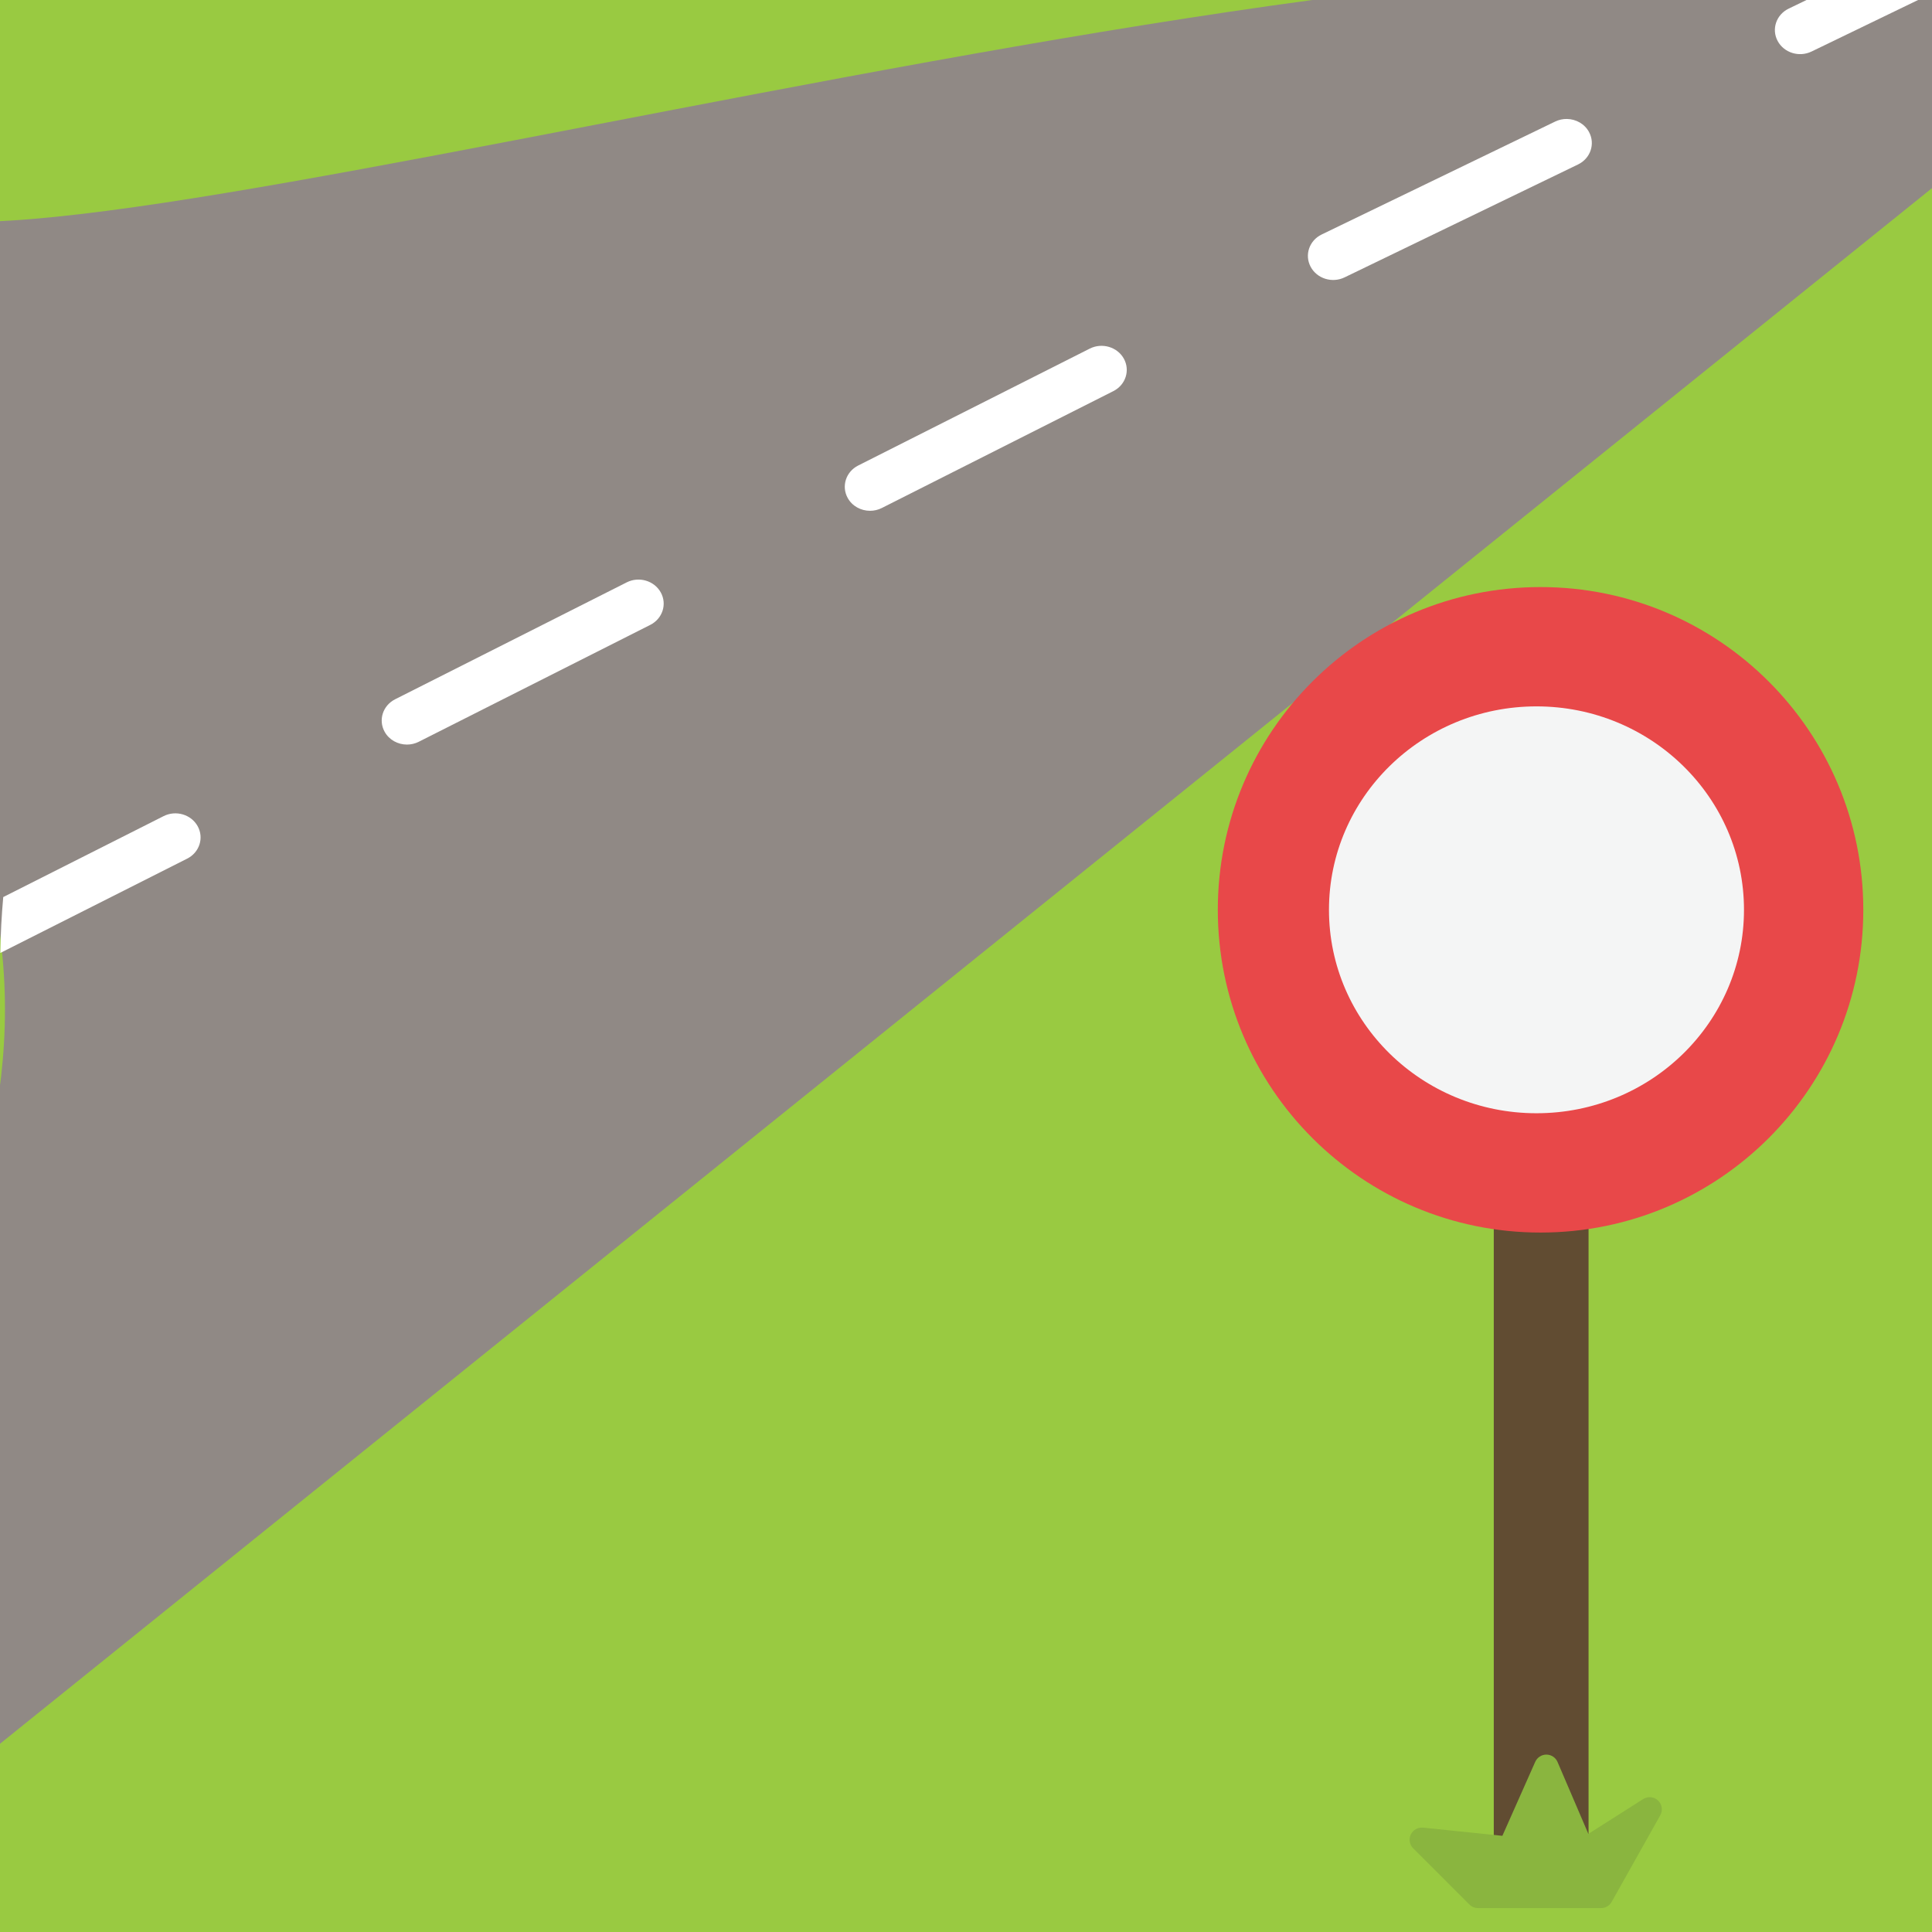
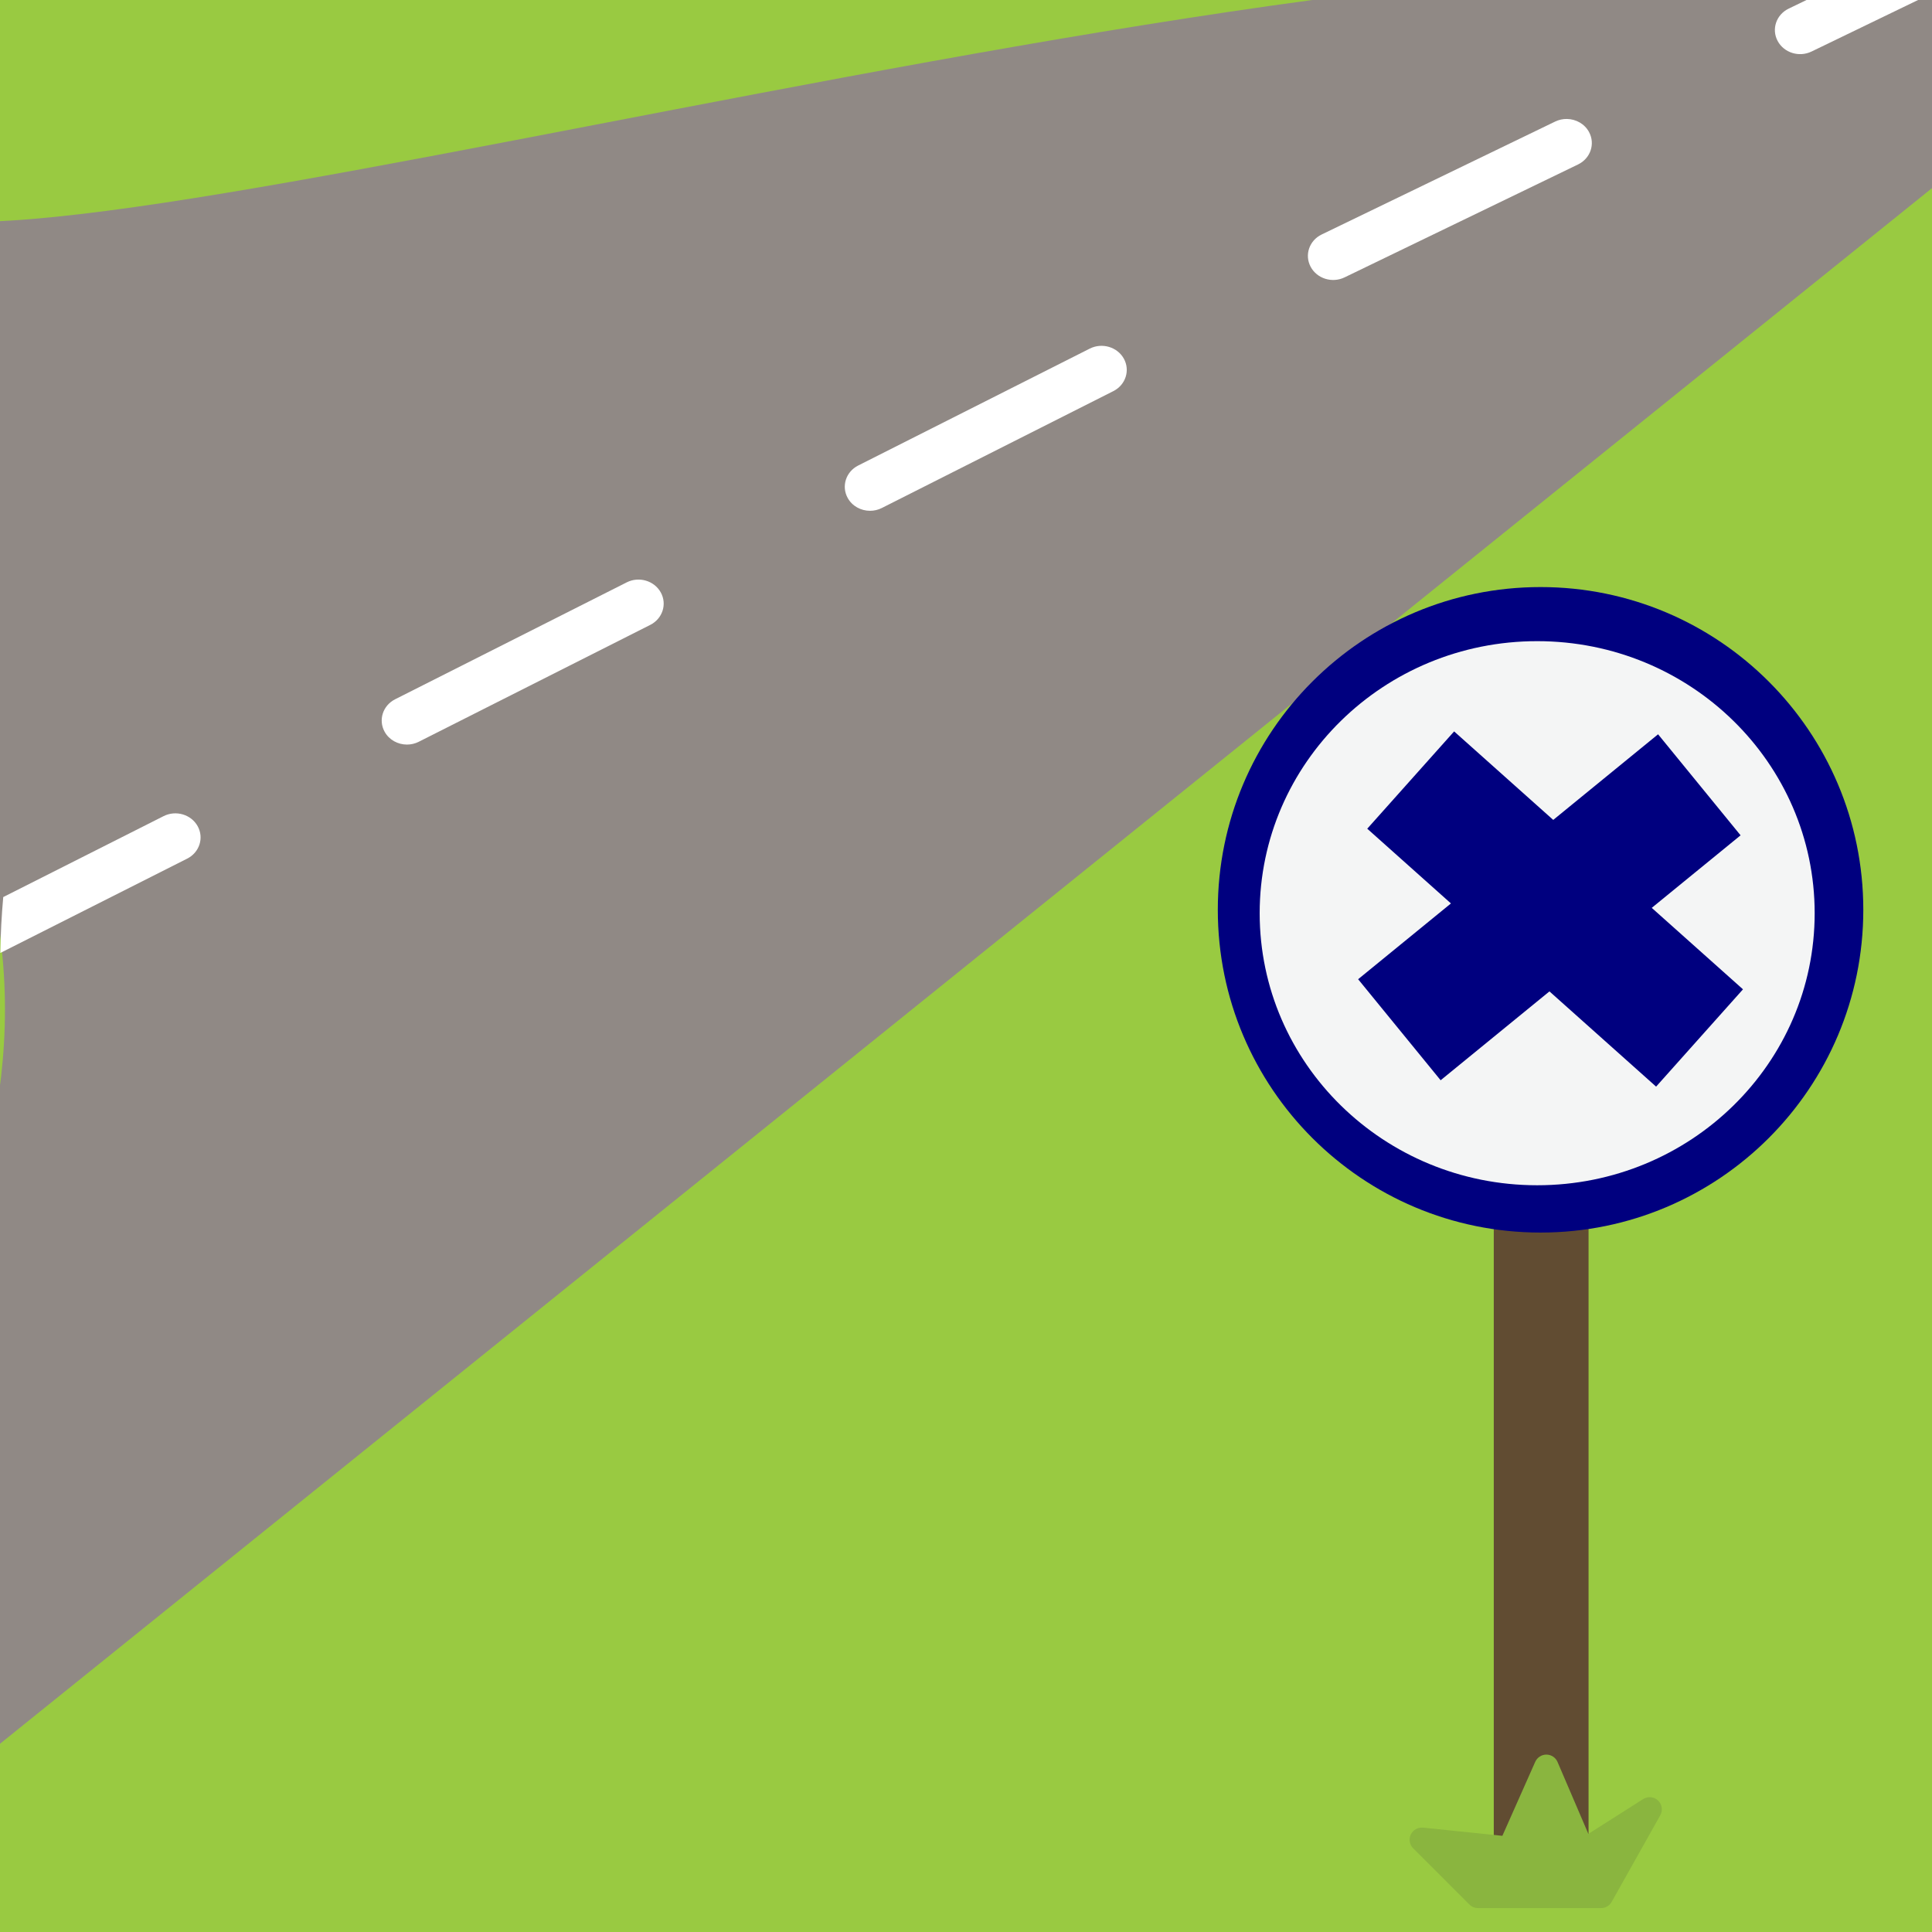
<svg xmlns="http://www.w3.org/2000/svg" version="1.1" id="Layer_1" viewBox="0 0 473.958 473.958" xml:space="preserve">
  <defs id="defs6" />
  <ellipse style="fill:#99ca41;stroke-width:1.52" cx="223.49" cy="255.492" id="circle1" rx="373.466" ry="347.466" />
  <path style="fill:#908985;stroke-width:1.014" d="m -7.114,54.442 c -133.081,0 -4.013,56.691 7.727,180.315 C 9.372,326.991 -80.937,390.778 -3.599,430.679 L 507.806,18.899 C 467.693,-58.028 86.02,54.442 -7.114,54.442 Z" id="path1" />
  <g id="g4" transform="matrix(0.8265225,0,0,0.7882928,0.01405168,49.49249)">
    <path style="fill:#ffffff" d="m 58.646,194.317 c -1.931,-3.648 -6.458,-5.051 -10.114,-3.113 L 0.945,216.386 c -0.494,5.744 -0.786,11.54 -0.864,17.392 l 55.453,-29.35 c 3.655,-1.928 5.047,-6.455 3.112,-10.111 z" id="path2" />
    <path style="fill:#ffffff" d="m 323.428,45.709 -68.721,36.374 c -3.656,1.934 -5.048,6.462 -3.113,10.114 1.34,2.537 3.936,3.981 6.623,3.981 1.179,0 2.38,-0.277 3.495,-0.868 l 68.721,-36.374 c 3.656,-1.934 5.048,-6.462 3.113,-10.114 -1.934,-3.644 -6.462,-5.051 -10.118,-3.113 z" id="path3" />
    <path style="fill:#ffffff" d="m 185.982,118.457 -68.721,36.377 c -3.656,1.934 -5.048,6.462 -3.113,10.114 1.34,2.537 3.936,3.981 6.623,3.981 1.179,0 2.38,-0.277 3.495,-0.868 l 68.721,-36.377 c 3.656,-1.934 5.048,-6.462 3.113,-10.114 -1.934,-3.652 -6.462,-5.052 -10.118,-3.113 z" id="path4" />
  </g>
  <g id="g4-8" transform="matrix(-0.8264028,-0.01406125,0.01341087,-0.7881787,596.5159,108.6214)">
    <path style="fill:#ffffff" d="m 58.646,194.317 c -1.931,-3.648 -6.458,-5.051 -10.114,-3.113 L 0.945,216.386 c -0.494,5.744 -0.786,11.54 -0.864,17.392 l 55.453,-29.35 c 3.655,-1.928 5.047,-6.455 3.112,-10.111 z" id="path2-1" />
    <path style="fill:#ffffff" d="m 323.428,45.709 -68.721,36.374 c -3.656,1.934 -5.048,6.462 -3.113,10.114 1.34,2.537 3.936,3.981 6.623,3.981 1.179,0 2.38,-0.277 3.495,-0.868 l 68.721,-36.374 c 3.656,-1.934 5.048,-6.462 3.113,-10.114 -1.934,-3.644 -6.462,-5.051 -10.118,-3.113 z" id="path3-3" />
    <path style="fill:#ffffff" d="m 185.982,118.457 -68.721,36.377 c -3.656,1.934 -5.048,6.462 -3.113,10.114 1.34,2.537 3.936,3.981 6.623,3.981 1.179,0 2.38,-0.277 3.495,-0.868 l 68.721,-36.377 c 3.656,-1.934 5.048,-6.462 3.113,-10.114 -1.934,-3.652 -6.462,-5.052 -10.118,-3.113 z" id="path4-6" />
  </g>
  <path style="fill:#614c32" d="m 389.704,450.742 c 0,6.436 -5.212,11.633 -11.626,11.633 v 0 c -6.425,0 -11.626,-5.201 -11.626,-11.633 V 219.457 c 0,-6.425 5.205,-11.626 11.626,-11.626 v 0 c 6.417,0 11.626,5.205 11.626,11.626 z" id="path5" />
-   <circle style="fill:#e84849" cx="377.929" cy="223.195" r="79.176" id="circle5" />
-   <ellipse style="fill:#f4f5f5;stroke-width:0.801" cx="376.929" cy="223.195" id="circle6" rx="50.906" ry="49.906" />
+   <circle style="fill:#00007f" cx="377.929" cy="223.195" r="79.176" id="circle5" />
+   <ellipse style="fill:#f4f5f5;stroke-width:1.072" cx="377.099" cy="224.028" id="circle6" rx="68.076" ry="66.739" />
  <path style="fill:#8ab53f" d="m 406.751,441.695 c -0.995,-0.939 -2.5,-1.074 -3.652,-0.352 l -13.44,8.55 -7.566,-17.65 c -0.464,-1.089 -1.534,-1.792 -2.72,-1.804 -0.007,0 -0.011,0 -0.022,0 -1.175,0 -2.245,0.7 -2.728,1.77 l -8.06,18.155 -19.468,-2.013 c -1.239,-0.101 -2.458,0.55 -3.001,1.684 -0.543,1.141 -0.307,2.5 0.584,3.39 l 13.796,13.792 c 0.554,0.561 1.313,0.876 2.107,0.876 h 30.192 c 1.078,0 2.073,-0.584 2.597,-1.519 l 11.929,-21.253 c 0.672,-1.186 0.452,-2.683 -0.548,-3.626 z" id="path6" />
+   <rect style="fill:#00007f;stroke-width:0" id="rect1" width="95" height="32" x="385.595" y="-103.75" transform="rotate(41.76147)" />
+   <rect style="fill:#00007f;stroke-width:0" id="rect1-3" width="95" height="32" x="-201.129" y="-428.799" transform="rotate(140.7659)" />
</svg>
